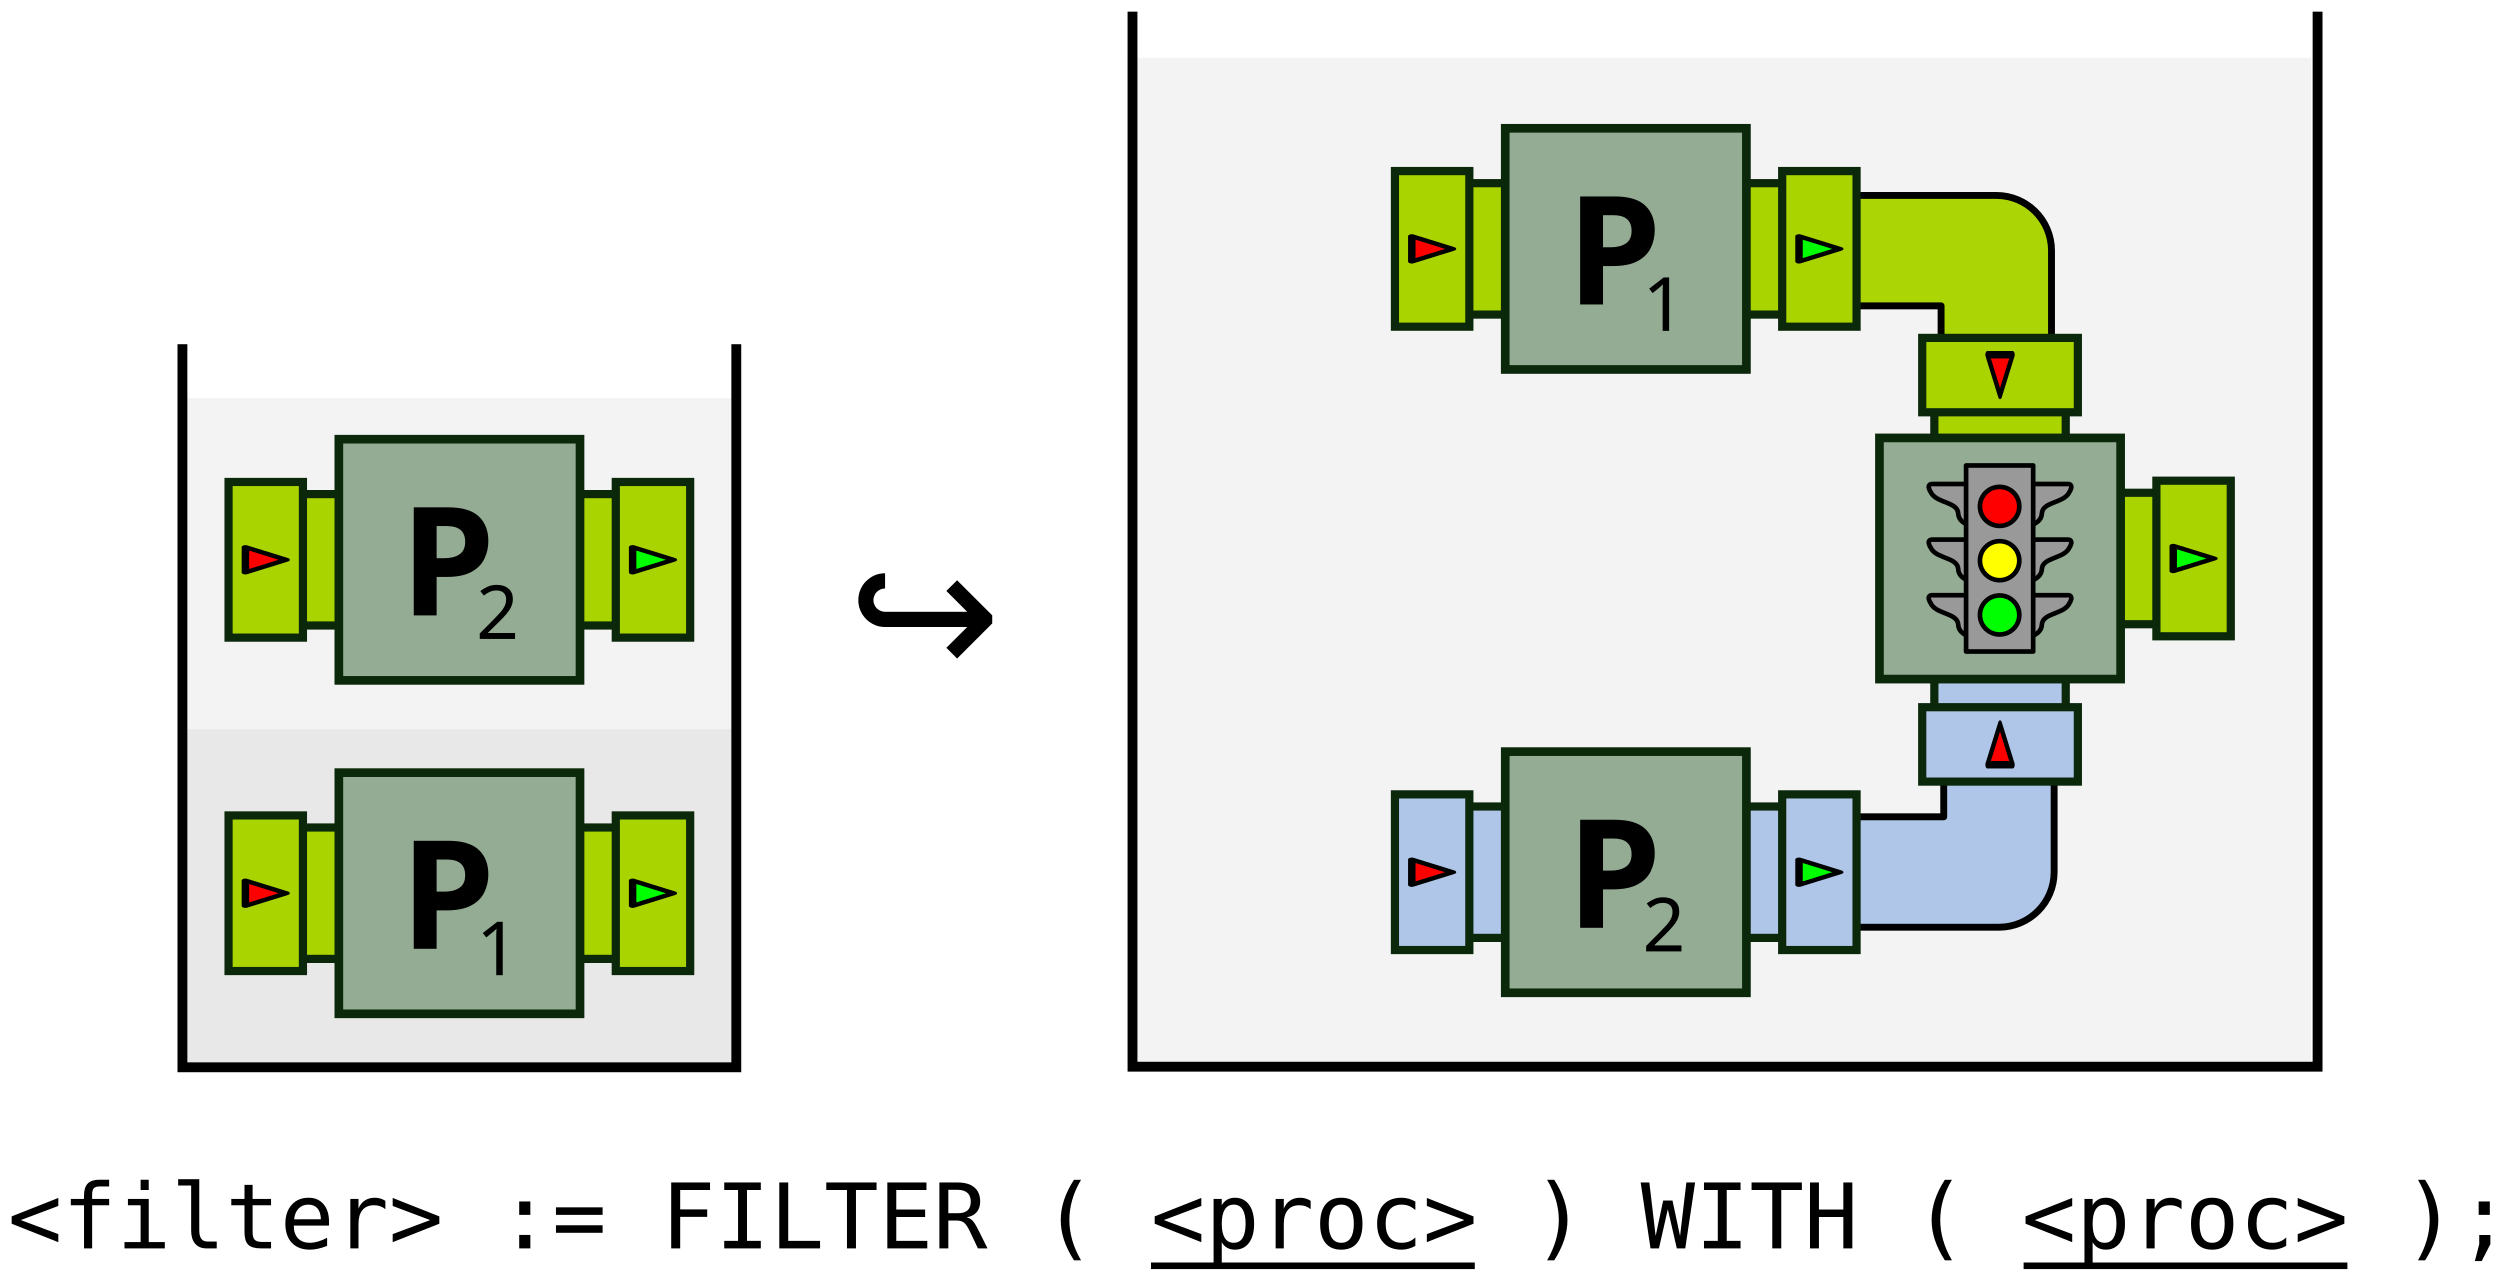
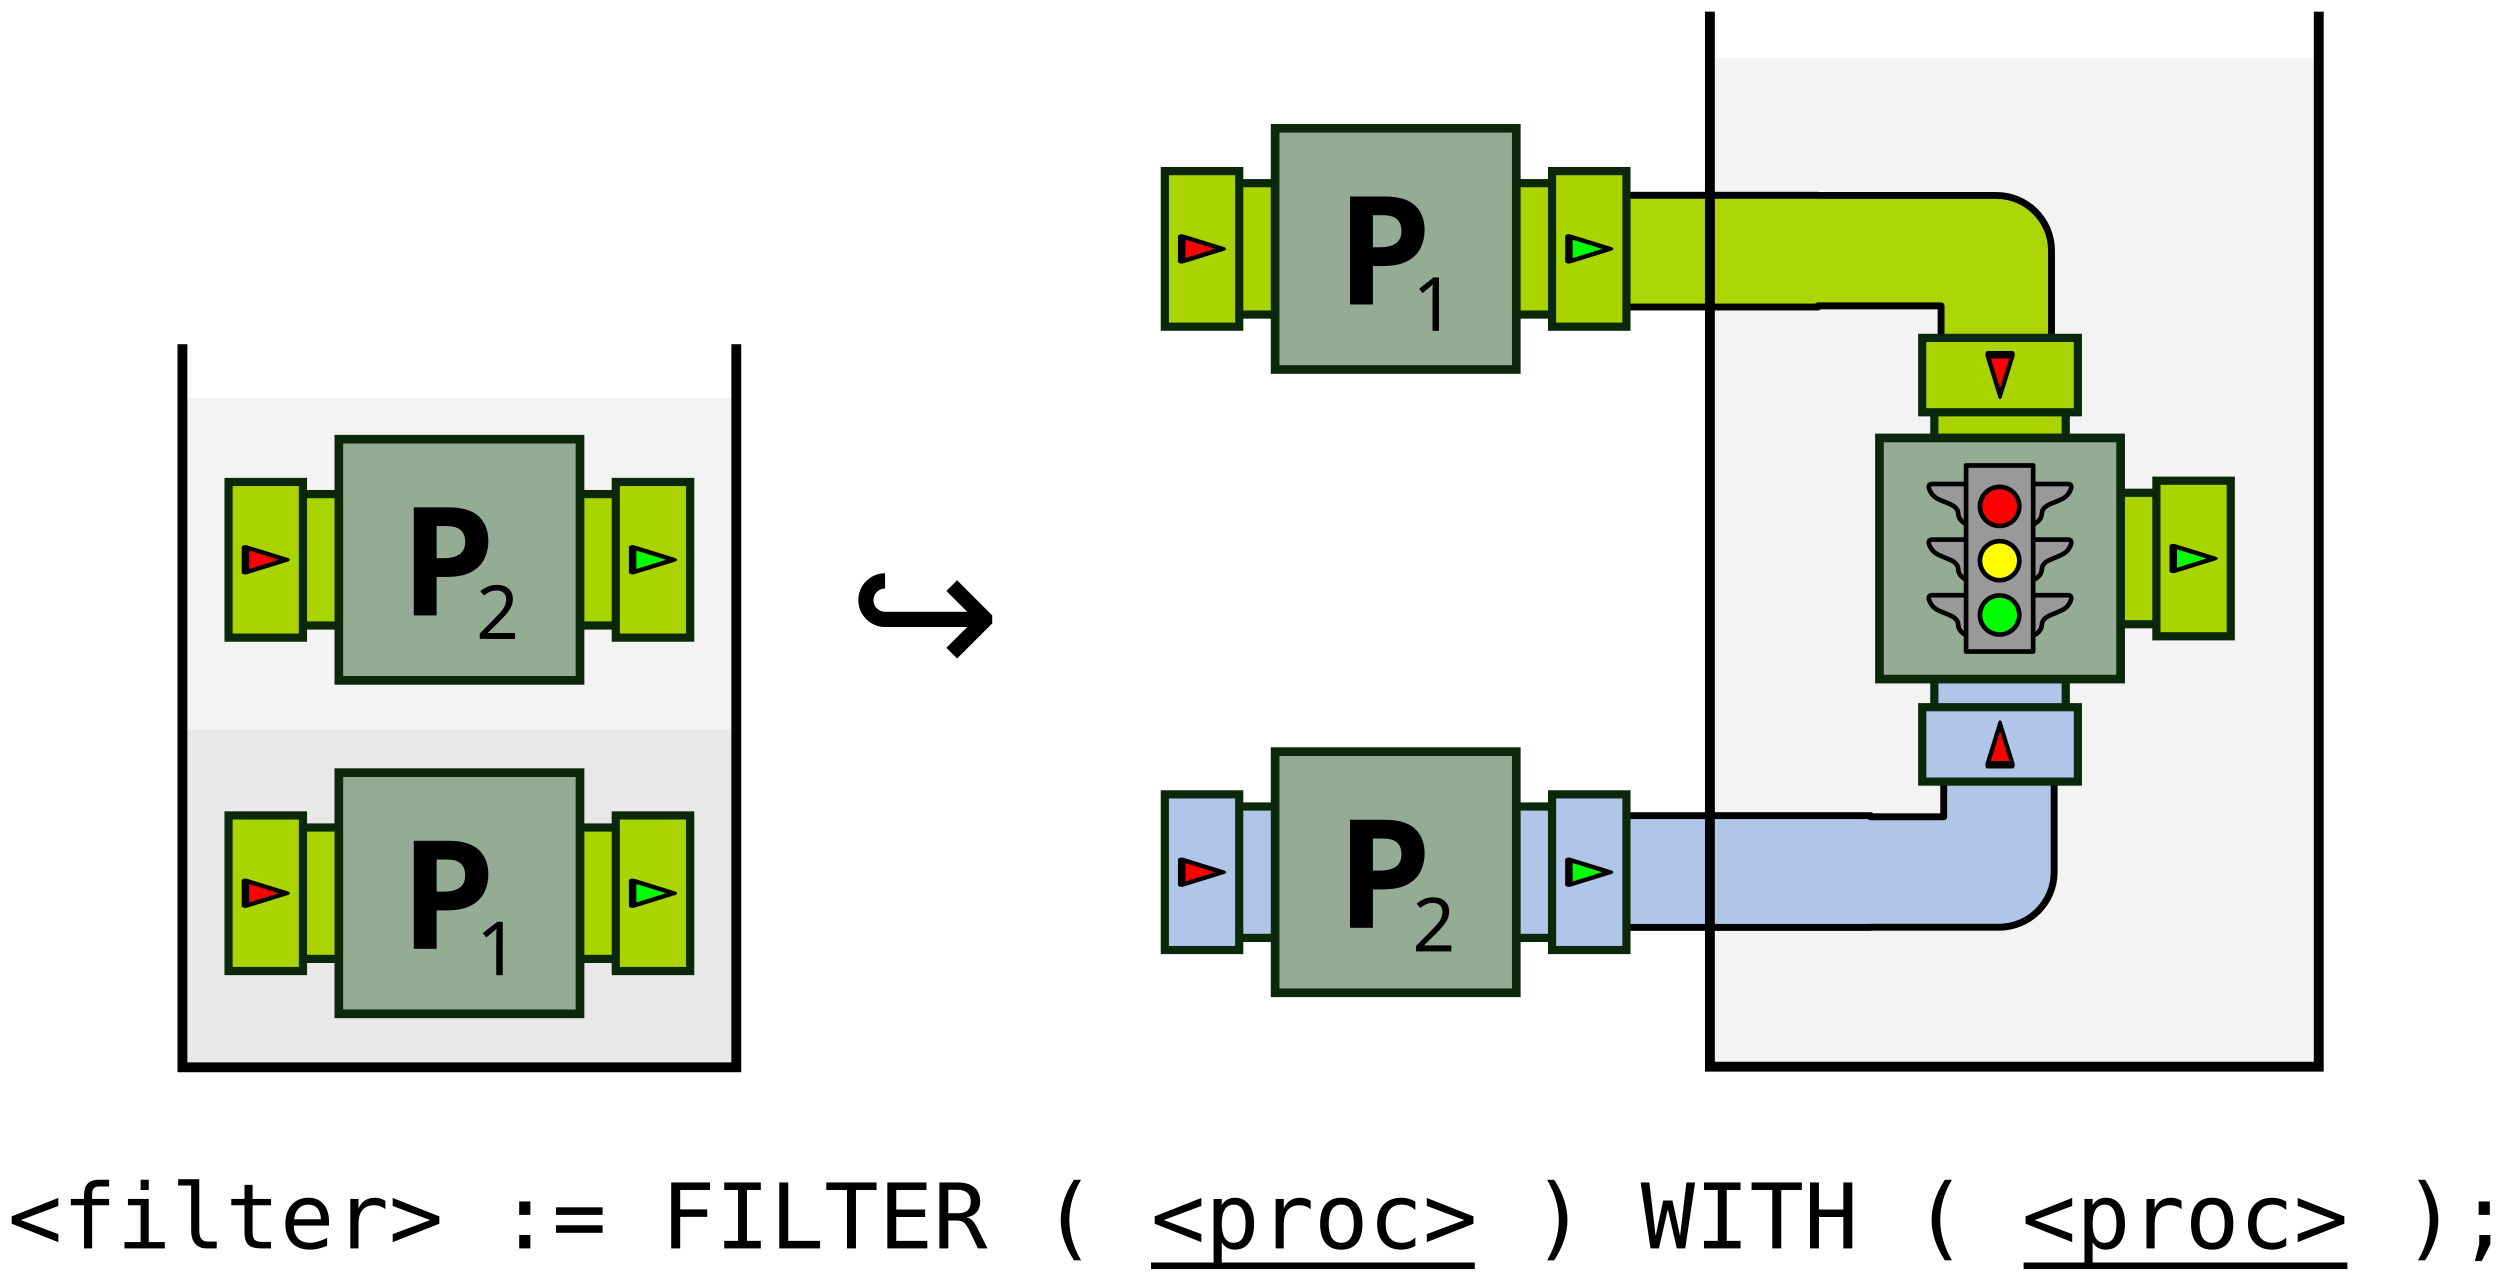
<svg xmlns="http://www.w3.org/2000/svg" width="214.62mm" height="109.948mm" viewBox="0 0 760.463 389.579" id="svg14361" version="1.1">
  <defs id="defs14363" />
  <g id="layer1" transform="translate(-808.5922,-98.22731)">
-     <rect style="opacity:0.98;fill:#f2f2f2;fill-opacity:0.98;stroke:none;stroke-width:3;stroke-linecap:round;stroke-linejoin:miter;stroke-miterlimit:4;stroke-dasharray:none;stroke-dashoffset:0;stroke-opacity:1" id="rect14131" width="359.958" height="306.564" x="1151.61" y="115.776" ry="0" />
-     <path id="path15808" d="m 1432.63,174.47 a 16.795,16.795 0 0 0 -16.794,-16.794 l -63.577,0 0,33.587 46.783,0 0,38.386 33.587,0 0,-55.18 z" style="color:#000000;font-style:normal;font-variant:normal;font-weight:normal;font-stretch:normal;font-size:medium;line-height:normal;font-family:sans-serif;text-indent:0;text-align:start;text-decoration:none;text-decoration-line:none;text-decoration-style:solid;text-decoration-color:#000000;letter-spacing:normal;word-spacing:normal;text-transform:none;direction:ltr;block-progression:tb;writing-mode:lr-tb;baseline-shift:baseline;text-anchor:start;white-space:normal;clip-rule:nonzero;display:inline;overflow:visible;visibility:visible;opacity:1;isolation:auto;mix-blend-mode:normal;color-interpolation:sRGB;color-interpolation-filters:linearRGB;solid-color:#000000;solid-opacity:1;fill:#aad400;fill-opacity:0.98;fill-rule:evenodd;stroke:#000000;stroke-width:2.099;stroke-linecap:butt;stroke-linejoin:round;stroke-miterlimit:4;stroke-dasharray:none;stroke-dashoffset:0;stroke-opacity:1;color-rendering:auto;image-rendering:auto;shape-rendering:auto;text-rendering:auto;enable-background:accumulate" />
+     <rect style="opacity:0.98;fill:#f2f2f2;fill-opacity:0.98;stroke:none;stroke-width:3;stroke-linecap:round;stroke-linejoin:miter;stroke-miterlimit:4;stroke-dasharray:none;stroke-dashoffset:0;stroke-opacity:1" id="rect14131" width="184.936" height="306.564" x="1327.964" y="115.776" ry="0" />
+     <path style="color:#000000;font-style:normal;font-variant:normal;font-weight:normal;font-stretch:normal;font-size:medium;line-height:normal;font-family:sans-serif;text-indent:0;text-align:start;text-decoration:none;text-decoration-line:none;text-decoration-style:solid;text-decoration-color:#000000;letter-spacing:normal;word-spacing:normal;text-transform:none;direction:ltr;block-progression:tb;writing-mode:lr-tb;baseline-shift:baseline;text-anchor:start;white-space:normal;clip-rule:nonzero;display:inline;overflow:visible;visibility:visible;opacity:1;isolation:auto;mix-blend-mode:normal;color-interpolation:sRGB;color-interpolation-filters:linearRGB;solid-color:#000000;solid-opacity:1;fill:#aad400;fill-opacity:0.98;fill-rule:evenodd;stroke:#000000;stroke-width:2.099;stroke-linecap:butt;stroke-linejoin:round;stroke-miterlimit:4;stroke-dasharray:none;stroke-dashoffset:0;stroke-opacity:1;color-rendering:auto;image-rendering:auto;shape-rendering:auto;text-rendering:auto;enable-background:accumulate" d="M 475 59.398 L 475 93.398 L 553 93.398 L 553 93.035 L 590.449 93.035 L 590.449 131.422 L 624.037 131.422 L 624.037 76.242 A 16.795 16.795 0 0 0 607.244 59.449 L 553 59.449 L 553 59.398 L 475 59.398 z " transform="translate(808.5922,98.22731)" id="path15808" />
    <g id="g15594" transform="translate(784.87,-422.4413)">
      <rect style="opacity:0.98;fill:#f2f2f2;fill-opacity:0.98;stroke:none;stroke-width:3;stroke-linecap:round;stroke-linejoin:miter;stroke-miterlimit:4;stroke-dasharray:none;stroke-dashoffset:0;stroke-opacity:1" id="rect8262" width="169.958" height="102.278" x="78.168" y="641.789" ry="0" />
      <g id="g15400" transform="translate(-375.9683,498.602)">
        <g id="g15402" transform="translate(420.176,-515.0027)" style="display:inline;fill:#aad400;fill-opacity:1">
          <rect style="color:#000000;display:inline;overflow:visible;visibility:visible;fill:#aad400;fill-opacity:1;fill-rule:nonzero;stroke:#0b280b;stroke-width:2.496;stroke-miterlimit:4;stroke-dasharray:none;stroke-dashoffset:0;marker:none;enable-background:accumulate" id="rect15404" width="39.971" height="77.252" x="687.362" y="-140.576" transform="matrix(0,1,-1,0,0,0)" />
          <rect y="-71.664" x="683.676" height="22.627" width="47.344" id="rect15406" style="color:#000000;display:inline;overflow:visible;visibility:visible;fill:#aad400;fill-opacity:1;fill-rule:nonzero;stroke:#0b280b;stroke-width:2.496;stroke-miterlimit:4;stroke-dasharray:none;stroke-dashoffset:0;marker:none;enable-background:accumulate" transform="matrix(0,1,-1,0,0,0)" />
        </g>
        <g id="g15408" transform="translate(420.176,-515.0027)" style="display:inline;fill:#aad400;fill-opacity:1">
          <rect transform="matrix(0,1,1,0,0,0)" y="97.915" x="687.362" height="77.252" width="39.971" id="rect15410" style="color:#000000;display:inline;overflow:visible;visibility:visible;fill:#aad400;fill-opacity:1;fill-rule:nonzero;stroke:#0b280b;stroke-width:2.496;stroke-miterlimit:4;stroke-dasharray:none;stroke-dashoffset:0;marker:none;enable-background:accumulate" />
          <rect transform="matrix(0,1,1,0,0,0)" style="color:#000000;display:inline;overflow:visible;visibility:visible;fill:#aad400;fill-opacity:1;fill-rule:nonzero;stroke:#0b280b;stroke-width:2.496;stroke-miterlimit:4;stroke-dasharray:none;stroke-dashoffset:0;marker:none;enable-background:accumulate" id="rect15412" width="47.344" height="22.627" x="683.676" y="166.827" />
        </g>
        <path transform="matrix(0,0.1634115,-0.3034906,0,707.0935,186.8596)" d="m 57.127,378.819 -47.11,0 23.555,-40.799 z" id="path15414" style="display:inline;opacity:1;fill:#00ff00;fill-opacity:1;stroke:#000000;stroke-width:7.472;stroke-linecap:round;stroke-linejoin:round;stroke-miterlimit:4;stroke-dasharray:none;stroke-dashoffset:0;stroke-opacity:1" />
        <path style="display:inline;opacity:1;fill:#ff0000;fill-opacity:1;stroke:#000000;stroke-width:7.472;stroke-linecap:round;stroke-linejoin:round;stroke-miterlimit:4;stroke-dasharray:none;stroke-dashoffset:0;stroke-opacity:1" id="path15416" d="m 57.127,378.819 -47.11,0 23.555,-40.799 z" transform="matrix(0,0.1634115,-0.3034906,0,589.3034,186.8596)" />
        <path style="color:#000000;display:inline;overflow:visible;visibility:visible;fill:#93ac93;fill-opacity:1;fill-rule:nonzero;stroke:#0b280b;stroke-width:2.638;stroke-miterlimit:4;stroke-dasharray:none;stroke-dashoffset:0;marker:none;enable-background:accumulate" d="m 502.761,155.665 0,73.362 8.321,0 58.084,0 6.957,0 0,-73.362 -6.957,0 -58.084,0 -8.321,0 z" id="path15418" />
        <text id="text15420" y="209.251" x="521.411" style="font-style:normal;font-weight:normal;font-size:46.016px;line-height:125%;font-family:sans-serif;letter-spacing:0px;word-spacing:0px;fill:#000000;fill-opacity:1;stroke:none;stroke-width:1px;stroke-linecap:butt;stroke-linejoin:miter;stroke-opacity:1" xml:space="preserve">
          <tspan style="font-weight:bold" y="209.251" x="521.411" id="tspan15422">P</tspan>
        </text>
      </g>
      <text xml:space="preserve" style="font-style:normal;font-weight:normal;font-size:22.736px;line-height:125%;font-family:sans-serif;letter-spacing:0px;word-spacing:0px;fill:#000000;fill-opacity:1;stroke:none;stroke-width:1px;stroke-linecap:butt;stroke-linejoin:miter;stroke-opacity:1" x="168.568" y="715.028" id="text15441">
        <tspan id="tspan15443" x="168.568" y="715.028">2</tspan>
      </text>
    </g>
    <rect style="opacity:0.98;fill:#e6e6e6;fill-opacity:0.98;stroke:none;stroke-width:3;stroke-linecap:round;stroke-linejoin:miter;stroke-miterlimit:4;stroke-dasharray:none;stroke-dashoffset:0;stroke-opacity:1" id="rect15424" width="169.958" height="102.278" x="863.038" y="320.062" ry="0" />
    <path style="fill:none;fill-rule:evenodd;stroke:#000000;stroke-width:3;stroke-linecap:butt;stroke-linejoin:miter;stroke-miterlimit:4;stroke-dasharray:none;stroke-opacity:1" d="m 864.083,202.932 0,219.952 168.48,0 0,-219.952" id="path7780" />
    <text xml:space="preserve" style="font-style:normal;font-weight:normal;font-size:55.691px;line-height:125%;font-family:sans-serif;letter-spacing:0px;word-spacing:0px;fill:#000000;fill-opacity:1;stroke:none;stroke-width:1px;stroke-linecap:butt;stroke-linejoin:miter;stroke-opacity:1" x="1066.475" y="304.093" id="text8651">
      <tspan id="tspan8653" x="1066.475" y="304.093">↪</tspan>
    </text>
-     <path id="path14135" d="m 1153.082,101.771 0,320.928 360.483,0 0,-320.928" style="fill:none;fill-rule:evenodd;stroke:#000000;stroke-width:3;stroke-linecap:butt;stroke-linejoin:miter;stroke-miterlimit:4;stroke-dasharray:none;stroke-opacity:1" />
    <g id="g15579" transform="translate(784.87,-422.4413)">
      <g id="g6933-2" transform="translate(44.20774,85.02793)" style="display:inline;fill:#aad400;fill-opacity:1">
        <rect style="color:#000000;display:inline;overflow:visible;visibility:visible;fill:#aad400;fill-opacity:1;fill-rule:nonzero;stroke:#0b280b;stroke-width:2.496;stroke-miterlimit:4;stroke-dasharray:none;stroke-dashoffset:0;marker:none;enable-background:accumulate" id="rect6935-4" width="39.971" height="77.252" x="687.362" y="-140.576" transform="matrix(0,1,-1,0,0,0)" />
        <rect y="-71.664" x="683.676" height="22.627" width="47.344" id="rect6937-9" style="color:#000000;display:inline;overflow:visible;visibility:visible;fill:#aad400;fill-opacity:1;fill-rule:nonzero;stroke:#0b280b;stroke-width:2.496;stroke-miterlimit:4;stroke-dasharray:none;stroke-dashoffset:0;marker:none;enable-background:accumulate" transform="matrix(0,1,-1,0,0,0)" />
      </g>
      <g id="g6939-8" transform="translate(44.20774,85.02793)" style="display:inline;fill:#aad400;fill-opacity:1">
        <rect transform="matrix(0,1,1,0,0,0)" y="97.915" x="687.362" height="77.252" width="39.971" id="rect6941-1" style="color:#000000;display:inline;overflow:visible;visibility:visible;fill:#aad400;fill-opacity:1;fill-rule:nonzero;stroke:#0b280b;stroke-width:2.496;stroke-miterlimit:4;stroke-dasharray:none;stroke-dashoffset:0;marker:none;enable-background:accumulate" />
        <rect transform="matrix(0,1,1,0,0,0)" style="color:#000000;display:inline;overflow:visible;visibility:visible;fill:#aad400;fill-opacity:1;fill-rule:nonzero;stroke:#0b280b;stroke-width:2.496;stroke-miterlimit:4;stroke-dasharray:none;stroke-dashoffset:0;marker:none;enable-background:accumulate" id="rect6943-5" width="47.344" height="22.627" x="683.676" y="166.827" />
      </g>
      <path transform="matrix(0,0.1634115,-0.3034906,0,331.1252,786.8902)" d="m 57.127,378.819 -47.11,0 23.555,-40.799 z" id="path6947-6" style="display:inline;opacity:1;fill:#00ff00;fill-opacity:1;stroke:#000000;stroke-width:7.472;stroke-linecap:round;stroke-linejoin:round;stroke-miterlimit:4;stroke-dasharray:none;stroke-dashoffset:0;stroke-opacity:1" />
      <path style="display:inline;opacity:1;fill:#ff0000;fill-opacity:1;stroke:#000000;stroke-width:7.472;stroke-linecap:round;stroke-linejoin:round;stroke-miterlimit:4;stroke-dasharray:none;stroke-dashoffset:0;stroke-opacity:1" id="path6949-4" d="m 57.127,378.819 -47.11,0 23.555,-40.799 z" transform="matrix(0,0.1634115,-0.3034906,0,213.3352,786.8902)" />
      <path style="color:#000000;display:inline;overflow:visible;visibility:visible;fill:#93ac93;fill-opacity:1;fill-rule:nonzero;stroke:#0b280b;stroke-width:2.638;stroke-miterlimit:4;stroke-dasharray:none;stroke-dashoffset:0;marker:none;enable-background:accumulate" d="m 126.793,755.695 0,73.362 8.321,0 58.084,0 6.957,0 0,-73.362 -6.957,0 -58.084,0 -8.321,0 z" id="path6945-4" />
      <text id="text13212" y="809.282" x="145.443" style="font-style:normal;font-weight:normal;font-size:46.016px;line-height:125%;font-family:sans-serif;letter-spacing:0px;word-spacing:0px;fill:#000000;fill-opacity:1;stroke:none;stroke-width:1px;stroke-linecap:butt;stroke-linejoin:miter;stroke-opacity:1" xml:space="preserve">
        <tspan style="font-weight:bold" y="809.282" x="145.443" id="tspan13214">P</tspan>
      </text>
      <text id="text15437" y="817.308" x="168.568" style="font-style:normal;font-weight:normal;font-size:22.736px;line-height:125%;font-family:sans-serif;letter-spacing:0px;word-spacing:0px;fill:#000000;fill-opacity:1;stroke:none;stroke-width:1px;stroke-linecap:butt;stroke-linejoin:miter;stroke-opacity:1" xml:space="preserve">
        <tspan y="817.308" x="168.568" id="tspan15439">1</tspan>
      </text>
    </g>
    <g style="display:inline;fill:#aad400;fill-opacity:1" transform="translate(1297.709,-439.2327)" id="g6939-8-8">
      <rect style="color:#000000;display:inline;overflow:visible;visibility:visible;fill:#aad400;fill-opacity:1;fill-rule:nonzero;stroke:#0b280b;stroke-width:2.496;stroke-miterlimit:4;stroke-dasharray:none;stroke-dashoffset:0;marker:none;enable-background:accumulate" id="rect6941-1-4" width="39.971" height="77.252" x="687.362" y="97.915" transform="matrix(0,1,1,0,0,0)" />
      <rect y="166.827" x="683.676" height="22.627" width="47.344" id="rect6943-5-3" style="color:#000000;display:inline;overflow:visible;visibility:visible;fill:#aad400;fill-opacity:1;fill-rule:nonzero;stroke:#0b280b;stroke-width:2.496;stroke-miterlimit:4;stroke-dasharray:none;stroke-dashoffset:0;marker:none;enable-background:accumulate" transform="matrix(0,1,1,0,0,0)" />
    </g>
    <path style="display:inline;opacity:1;fill:#00ff00;fill-opacity:1;stroke:#000000;stroke-width:7.472;stroke-linecap:round;stroke-linejoin:round;stroke-miterlimit:4;stroke-dasharray:none;stroke-dashoffset:0;stroke-opacity:1" id="path6947-6-1" d="m 57.127,378.819 -47.11,0 23.555,-40.799 z" transform="matrix(0,0.1634115,-0.3034906,0,1584.626,262.6295)" />
    <g id="g6951-6" transform="matrix(0,1,-1,0,2124.323,151.9715)" style="display:inline;fill:#aad400;fill-opacity:1">
      <rect style="color:#000000;display:inline;overflow:visible;visibility:visible;fill:#aad400;fill-opacity:1;fill-rule:nonzero;stroke:#0b280b;stroke-width:2.496;stroke-miterlimit:4;stroke-dasharray:none;stroke-dashoffset:0;marker:none;enable-background:accumulate" id="rect6953-8" width="39.971" height="77.252" x="687.362" y="-140.576" transform="matrix(0,1,-1,0,0,0)" />
      <rect y="-71.664" x="683.676" height="22.627" width="47.344" id="rect6955-6" style="color:#000000;display:inline;overflow:visible;visibility:visible;fill:#aad400;fill-opacity:1;fill-rule:nonzero;stroke:#0b280b;stroke-width:2.496;stroke-miterlimit:4;stroke-dasharray:none;stroke-dashoffset:0;marker:none;enable-background:accumulate" transform="matrix(0,1,-1,0,0,0)" />
    </g>
-     <path style="color:#000000;font-style:normal;font-variant:normal;font-weight:normal;font-stretch:normal;font-size:medium;line-height:normal;font-family:sans-serif;text-indent:0;text-align:start;text-decoration:none;text-decoration-line:none;text-decoration-style:solid;text-decoration-color:#000000;letter-spacing:normal;word-spacing:normal;text-transform:none;direction:ltr;block-progression:tb;writing-mode:lr-tb;baseline-shift:baseline;text-anchor:start;white-space:normal;clip-rule:nonzero;display:inline;overflow:visible;visibility:visible;opacity:1;isolation:auto;mix-blend-mode:normal;color-interpolation:sRGB;color-interpolation-filters:linearRGB;solid-color:#000000;solid-opacity:1;fill:#afc6e9;fill-opacity:1;fill-rule:evenodd;stroke:#000000;stroke-width:2.099;stroke-linecap:butt;stroke-linejoin:round;stroke-miterlimit:4;stroke-dasharray:none;stroke-dashoffset:0;stroke-opacity:1;color-rendering:auto;image-rendering:auto;shape-rendering:auto;text-rendering:auto;enable-background:accumulate" d="m 1416.638,380.276 a 16.795,16.795 0 0 0 16.794,-16.794 l 0,-63.577 -33.587,0 0,46.783 -38.386,0 0,33.587 55.18,0 z" id="path15791" />
+     <path style="color:#000000;font-style:normal;font-variant:normal;font-weight:normal;font-stretch:normal;font-size:medium;line-height:normal;font-family:sans-serif;text-indent:0;text-align:start;text-decoration:none;text-decoration-line:none;text-decoration-style:solid;text-decoration-color:#000000;letter-spacing:normal;word-spacing:normal;text-transform:none;direction:ltr;block-progression:tb;writing-mode:lr-tb;baseline-shift:baseline;text-anchor:start;white-space:normal;clip-rule:nonzero;display:inline;overflow:visible;visibility:visible;opacity:1;isolation:auto;mix-blend-mode:normal;color-interpolation:sRGB;color-interpolation-filters:linearRGB;solid-color:#000000;solid-opacity:1;fill:#afc6e9;fill-opacity:1;fill-rule:evenodd;stroke:#000000;stroke-width:2.099;stroke-linecap:butt;stroke-linejoin:round;stroke-miterlimit:4;stroke-dasharray:none;stroke-dashoffset:0;stroke-opacity:1;color-rendering:auto;image-rendering:auto;shape-rendering:auto;text-rendering:auto;enable-background:accumulate" d="M 591.252 201.68 L 591.252 248.461 L 569 248.461 L 569 248.1 L 489 248.1 L 489 282.1 L 569 282.1 L 569 282.049 L 608.045 282.049 A 16.795 16.795 0 0 0 624.84 265.256 L 624.84 201.68 L 591.252 201.68 z " transform="translate(808.5922,98.22731)" id="path15791" />
    <g style="display:inline;fill:#afc6e9;fill-opacity:1" transform="matrix(0,-1,-1,0,2124.323,385.0132)" id="g6959-3">
      <rect transform="matrix(0,1,-1,0,0,0)" y="-140.576" x="687.362" height="77.252" width="39.971" id="rect6961-5" style="color:#000000;display:inline;overflow:visible;visibility:visible;fill:#afc6e9;fill-opacity:1;fill-rule:nonzero;stroke:#0b280b;stroke-width:2.496;stroke-miterlimit:4;stroke-dasharray:none;stroke-dashoffset:0;marker:none;enable-background:accumulate" />
      <rect transform="matrix(0,1,-1,0,0,0)" style="color:#000000;display:inline;overflow:visible;visibility:visible;fill:#afc6e9;fill-opacity:1;fill-rule:nonzero;stroke:#0b280b;stroke-width:2.496;stroke-miterlimit:4;stroke-dasharray:none;stroke-dashoffset:0;marker:none;enable-background:accumulate" id="rect6963-7" width="47.344" height="22.627" x="683.676" y="-71.664" />
    </g>
    <path id="path6945-4-1" d="m 1380.294,231.435 0,73.362 8.321,0 58.084,0 6.957,0 0,-73.362 -6.957,0 -58.084,0 -8.321,0 z" style="color:#000000;display:inline;overflow:visible;visibility:visible;fill:#93ac93;fill-opacity:1;fill-rule:nonzero;stroke:#0b280b;stroke-width:2.638;stroke-miterlimit:4;stroke-dasharray:none;stroke-dashoffset:0;marker:none;enable-background:accumulate" />
    <path style="display:inline;opacity:1;fill:#ff0000;fill-opacity:1;stroke:#000000;stroke-width:7.472;stroke-linecap:round;stroke-linejoin:round;stroke-miterlimit:4;stroke-dasharray:none;stroke-dashoffset:0;stroke-opacity:1" id="path6957-2" d="m 57.127,378.819 -47.11,0 23.555,-40.799 z" transform="matrix(-0.1634115,0,0,-0.3034906,1422.461,321.099)" />
    <path transform="matrix(-0.1634115,0,0,0.3034906,1422.461,215.8857)" d="m 57.127,378.819 -47.11,0 23.555,-40.799 z" id="path6965-4" style="display:inline;opacity:1;fill:#ff0000;fill-opacity:1;stroke:#000000;stroke-width:7.472;stroke-linecap:round;stroke-linejoin:round;stroke-miterlimit:4;stroke-dasharray:none;stroke-dashoffset:0;stroke-opacity:1" />
    <g style="display:inline" transform="matrix(0.6466071,0,0,0.64589,822.3634,-768.538)" id="g27579">
      <g style="display:inline;stroke-width:4.341;stroke-miterlimit:4;stroke-dasharray:none" transform="matrix(1.004188,0,0,0.9974806,292.863,702.4176)" id="g27581">
        <g id="g27583" transform="translate(4,0)" style="stroke-width:4.341;stroke-miterlimit:4;stroke-dasharray:none">
          <path id="path27585" d="m 616.003,869.695 -27.953,0 c 0,0 -3.01,0 0,4.544 3.01,4.544 12.204,3.938 12.471,9.412 0.275,5.639 8.601,7.14 18.062,7.465 z" style="fill:#999999;fill-opacity:1;fill-rule:evenodd;stroke:#000000;stroke-width:2.19;stroke-linecap:butt;stroke-linejoin:miter;stroke-miterlimit:4;stroke-dasharray:none;stroke-opacity:1" />
          <path id="path27587" d="m 616.003,922.195 -27.953,0 c 0,0 -3.01,0 0,4.544 3.01,4.544 12.204,3.938 12.471,9.412 0.275,5.639 8.601,7.14 18.062,7.465 z" style="fill:#999999;fill-opacity:1;fill-rule:evenodd;stroke:#000000;stroke-width:2.19;stroke-linecap:butt;stroke-linejoin:miter;stroke-miterlimit:4;stroke-dasharray:none;stroke-opacity:1" />
          <path style="fill:#999999;fill-opacity:1;fill-rule:evenodd;stroke:#000000;stroke-width:2.19;stroke-linecap:butt;stroke-linejoin:miter;stroke-miterlimit:4;stroke-dasharray:none;stroke-opacity:1" d="m 616.003,895.945 -27.953,0 c 0,0 -3.01,0 0,4.544 3.01,4.544 12.204,3.938 12.471,9.412 0.275,5.639 8.601,7.14 18.062,7.465 z" id="path27589" />
        </g>
        <g id="g27591" transform="matrix(-1,0,0,1,1244.221,0)" style="stroke-width:4.341;stroke-miterlimit:4;stroke-dasharray:none">
          <path style="fill:#999999;fill-opacity:1;fill-rule:evenodd;stroke:#000000;stroke-width:2.19;stroke-linecap:butt;stroke-linejoin:miter;stroke-miterlimit:4;stroke-dasharray:none;stroke-opacity:1" d="m 616.003,869.695 -27.953,0 c 0,0 -3.01,0 0,4.544 3.01,4.544 12.204,3.938 12.471,9.412 0.275,5.639 8.601,7.14 18.062,7.465 z" id="path27593" />
          <path style="fill:#999999;fill-opacity:1;fill-rule:evenodd;stroke:#000000;stroke-width:2.19;stroke-linecap:butt;stroke-linejoin:miter;stroke-miterlimit:4;stroke-dasharray:none;stroke-opacity:1" d="m 616.003,922.195 -27.953,0 c 0,0 -3.01,0 0,4.544 3.01,4.544 12.204,3.938 12.471,9.412 0.275,5.639 8.601,7.14 18.062,7.465 z" id="path27595" />
          <path id="path27597" d="m 616.003,895.945 -27.953,0 c 0,0 -3.01,0 0,4.544 3.01,4.544 12.204,3.938 12.471,9.412 0.275,5.639 8.601,7.14 18.062,7.465 z" style="fill:#999999;fill-opacity:1;fill-rule:evenodd;stroke:#000000;stroke-width:2.19;stroke-linecap:butt;stroke-linejoin:miter;stroke-miterlimit:4;stroke-dasharray:none;stroke-opacity:1" />
        </g>
        <rect style="opacity:1;fill:#999999;fill-opacity:1;stroke:#000000;stroke-width:2.19;stroke-linecap:round;stroke-linejoin:round;stroke-miterlimit:4;stroke-dasharray:none;stroke-dashoffset:0;stroke-opacity:1" id="rect27599" width="31.429" height="87.857" x="608.201" y="860.934" ry="0" />
        <circle style="opacity:1;fill:#ff0000;fill-opacity:1;stroke:#000000;stroke-width:2.19;stroke-linecap:round;stroke-linejoin:round;stroke-miterlimit:4;stroke-dasharray:none;stroke-dashoffset:0;stroke-opacity:1" id="circle27601" cx="623.916" cy="880.257" r="9.218" />
        <circle r="9.218" cy="905.89" cx="623.916" id="circle27603" style="opacity:1;fill:#ffff00;fill-opacity:1;stroke:#000000;stroke-width:2.19;stroke-linecap:round;stroke-linejoin:round;stroke-miterlimit:4;stroke-dasharray:none;stroke-dashoffset:0;stroke-opacity:1" />
        <circle style="opacity:1;fill:#00ff00;fill-opacity:1;stroke:#000000;stroke-width:2.19;stroke-linecap:round;stroke-linejoin:round;stroke-miterlimit:4;stroke-dasharray:none;stroke-dashoffset:0;stroke-opacity:1" id="circle27605" cx="623.916" cy="931.523" r="9.218" />
      </g>
    </g>
-     <g id="g15611" transform="translate(1139.67,-618.4413)">
+     <g id="g15611" transform="translate(1069.67,-618.4413)">
      <g style="display:inline;fill:#aad400;fill-opacity:1" transform="translate(44.20774,85.02793)" id="g15613">
        <rect transform="matrix(0,1,-1,0,0,0)" y="-140.576" x="687.362" height="77.252" width="39.971" id="rect15615" style="color:#000000;display:inline;overflow:visible;visibility:visible;fill:#aad400;fill-opacity:1;fill-rule:nonzero;stroke:#0b280b;stroke-width:2.496;stroke-miterlimit:4;stroke-dasharray:none;stroke-dashoffset:0;marker:none;enable-background:accumulate" />
        <rect transform="matrix(0,1,-1,0,0,0)" style="color:#000000;display:inline;overflow:visible;visibility:visible;fill:#aad400;fill-opacity:1;fill-rule:nonzero;stroke:#0b280b;stroke-width:2.496;stroke-miterlimit:4;stroke-dasharray:none;stroke-dashoffset:0;marker:none;enable-background:accumulate" id="rect15617" width="47.344" height="22.627" x="683.676" y="-71.664" />
      </g>
      <g style="display:inline;fill:#aad400;fill-opacity:1" transform="translate(44.20774,85.02793)" id="g15619">
        <rect style="color:#000000;display:inline;overflow:visible;visibility:visible;fill:#aad400;fill-opacity:1;fill-rule:nonzero;stroke:#0b280b;stroke-width:2.496;stroke-miterlimit:4;stroke-dasharray:none;stroke-dashoffset:0;marker:none;enable-background:accumulate" id="rect15621" width="39.971" height="77.252" x="687.362" y="97.915" transform="matrix(0,1,1,0,0,0)" />
        <rect y="166.827" x="683.676" height="22.627" width="47.344" id="rect15623" style="color:#000000;display:inline;overflow:visible;visibility:visible;fill:#aad400;fill-opacity:1;fill-rule:nonzero;stroke:#0b280b;stroke-width:2.496;stroke-miterlimit:4;stroke-dasharray:none;stroke-dashoffset:0;marker:none;enable-background:accumulate" transform="matrix(0,1,1,0,0,0)" />
      </g>
      <path style="display:inline;opacity:1;fill:#00ff00;fill-opacity:1;stroke:#000000;stroke-width:7.472;stroke-linecap:round;stroke-linejoin:round;stroke-miterlimit:4;stroke-dasharray:none;stroke-dashoffset:0;stroke-opacity:1" id="path15625" d="m 57.127,378.819 -47.11,0 23.555,-40.799 z" transform="matrix(0,0.1634115,-0.3034906,0,331.1252,786.8902)" />
      <path transform="matrix(0,0.1634115,-0.3034906,0,213.3352,786.8902)" d="m 57.127,378.819 -47.11,0 23.555,-40.799 z" id="path15627" style="display:inline;opacity:1;fill:#ff0000;fill-opacity:1;stroke:#000000;stroke-width:7.472;stroke-linecap:round;stroke-linejoin:round;stroke-miterlimit:4;stroke-dasharray:none;stroke-dashoffset:0;stroke-opacity:1" />
      <path id="path15629" d="m 126.793,755.695 0,73.362 8.321,0 58.084,0 6.957,0 0,-73.362 -6.957,0 -58.084,0 -8.321,0 z" style="color:#000000;display:inline;overflow:visible;visibility:visible;fill:#93ac93;fill-opacity:1;fill-rule:nonzero;stroke:#0b280b;stroke-width:2.638;stroke-miterlimit:4;stroke-dasharray:none;stroke-dashoffset:0;marker:none;enable-background:accumulate" />
      <text xml:space="preserve" style="font-style:normal;font-weight:normal;font-size:46.016px;line-height:125%;font-family:sans-serif;letter-spacing:0px;word-spacing:0px;fill:#000000;fill-opacity:1;stroke:none;stroke-width:1px;stroke-linecap:butt;stroke-linejoin:miter;stroke-opacity:1" x="145.443" y="809.282" id="text15631">
        <tspan id="tspan15633" x="145.443" y="809.282" style="font-weight:bold">P</tspan>
      </text>
      <text xml:space="preserve" style="font-style:normal;font-weight:normal;font-size:22.736px;line-height:125%;font-family:sans-serif;letter-spacing:0px;word-spacing:0px;fill:#000000;fill-opacity:1;stroke:none;stroke-width:1px;stroke-linecap:butt;stroke-linejoin:miter;stroke-opacity:1" x="168.568" y="817.308" id="text15635">
        <tspan id="tspan15637" x="168.568" y="817.308">1</tspan>
      </text>
    </g>
-     <g id="g15793" transform="translate(818.4414,-444.5842)">
+     <g id="g15793" transform="translate(748.4414,-444.5842)">
      <g id="g15712" transform="translate(365.4362,100.7771)" style="display:inline;fill:#afc6e9;fill-opacity:1">
        <rect style="color:#000000;display:inline;overflow:visible;visibility:visible;fill:#afc6e9;fill-opacity:1;fill-rule:nonzero;stroke:#0b280b;stroke-width:2.496;stroke-miterlimit:4;stroke-dasharray:none;stroke-dashoffset:0;marker:none;enable-background:accumulate" id="rect15714" width="39.971" height="77.252" x="687.362" y="-140.576" transform="matrix(0,1,-1,0,0,0)" />
        <rect y="-71.664" x="683.676" height="22.627" width="47.344" id="rect15716" style="color:#000000;display:inline;overflow:visible;visibility:visible;fill:#afc6e9;fill-opacity:1;fill-rule:nonzero;stroke:#0b280b;stroke-width:2.496;stroke-miterlimit:4;stroke-dasharray:none;stroke-dashoffset:0;marker:none;enable-background:accumulate" transform="matrix(0,1,-1,0,0,0)" />
      </g>
      <g id="g15718" transform="translate(365.4362,100.7771)" style="display:inline;fill:#afc6e9;fill-opacity:1">
        <rect transform="matrix(0,1,1,0,0,0)" y="97.915" x="687.362" height="77.252" width="39.971" id="rect15720" style="color:#000000;display:inline;overflow:visible;visibility:visible;fill:#afc6e9;fill-opacity:1;fill-rule:nonzero;stroke:#0b280b;stroke-width:2.496;stroke-miterlimit:4;stroke-dasharray:none;stroke-dashoffset:0;marker:none;enable-background:accumulate" />
        <rect transform="matrix(0,1,1,0,0,0)" style="color:#000000;display:inline;overflow:visible;visibility:visible;fill:#afc6e9;fill-opacity:1;fill-rule:nonzero;stroke:#0b280b;stroke-width:2.496;stroke-miterlimit:4;stroke-dasharray:none;stroke-dashoffset:0;marker:none;enable-background:accumulate" id="rect15722" width="47.344" height="22.627" x="683.676" y="166.827" />
      </g>
      <path transform="matrix(0,0.1634115,-0.3034906,0,652.3538,802.6393)" d="m 57.127,378.819 -47.11,0 23.555,-40.799 z" id="path15724" style="display:inline;opacity:1;fill:#00ff00;fill-opacity:1;stroke:#000000;stroke-width:7.472;stroke-linecap:round;stroke-linejoin:round;stroke-miterlimit:4;stroke-dasharray:none;stroke-dashoffset:0;stroke-opacity:1" />
      <path style="display:inline;opacity:1;fill:#ff0000;fill-opacity:1;stroke:#000000;stroke-width:7.472;stroke-linecap:round;stroke-linejoin:round;stroke-miterlimit:4;stroke-dasharray:none;stroke-dashoffset:0;stroke-opacity:1" id="path15726" d="m 57.127,378.819 -47.11,0 23.555,-40.799 z" transform="matrix(0,0.1634115,-0.3034906,0,534.5637,802.6393)" />
      <path style="color:#000000;display:inline;overflow:visible;visibility:visible;fill:#93ac93;fill-opacity:1;fill-rule:nonzero;stroke:#0b280b;stroke-width:2.638;stroke-miterlimit:4;stroke-dasharray:none;stroke-dashoffset:0;marker:none;enable-background:accumulate" d="m 448.022,771.444 0,73.362 8.321,0 58.084,0 6.957,0 0,-73.362 -6.957,0 -58.084,0 -8.321,0 z" id="path15728" />
      <text id="text15730" y="825.031" x="466.671" style="font-style:normal;font-weight:normal;font-size:46.016px;line-height:125%;font-family:sans-serif;letter-spacing:0px;word-spacing:0px;fill:#000000;fill-opacity:1;stroke:none;stroke-width:1px;stroke-linecap:butt;stroke-linejoin:miter;stroke-opacity:1" xml:space="preserve">
        <tspan style="font-weight:bold" y="825.031" x="466.671" id="tspan15732">P</tspan>
      </text>
      <text id="text15734" y="832.206" x="489.796" style="font-style:normal;font-weight:normal;font-size:22.736px;line-height:125%;font-family:sans-serif;letter-spacing:0px;word-spacing:0px;fill:#000000;fill-opacity:1;stroke:none;stroke-width:1px;stroke-linecap:butt;stroke-linejoin:miter;stroke-opacity:1" xml:space="preserve">
        <tspan y="832.206" x="489.796" id="tspan15736">2</tspan>
      </text>
    </g>
    <g transform="translate(784.87,-461.0127)" id="g15911">
      <text xml:space="preserve" style="font-style:normal;font-weight:normal;font-size:27.5px;line-height:125%;font-family:sans-serif;letter-spacing:0px;word-spacing:0px;fill:#000000;fill-opacity:1;stroke:none;stroke-width:1px;stroke-linecap:butt;stroke-linejoin:miter;stroke-opacity:1" x="26.084" y="938.978" id="text8577">
        <tspan id="tspan8579" x="26.084" y="938.978" style="font-style:normal;font-variant:normal;font-weight:normal;font-stretch:normal;font-family:'DejaVu Sans Mono';-inkscape-font-specification:'DejaVu Sans Mono'">&lt;filter&gt; := FILTER ( &lt;proc&gt; ) WITH ( &lt;proc&gt; );</tspan>
      </text>
      <path style="fill:none;fill-rule:evenodd;stroke:#000000;stroke-width:2;stroke-linecap:butt;stroke-linejoin:miter;stroke-miterlimit:4;stroke-dasharray:none;stroke-opacity:1" d="m 639.274,944.276 98.49,0" id="path14086" />
      <path id="path15909" d="m 373.838,944.276 98.49,0" style="fill:none;fill-rule:evenodd;stroke:#000000;stroke-width:2;stroke-linecap:butt;stroke-linejoin:miter;stroke-miterlimit:4;stroke-dasharray:none;stroke-opacity:1" />
    </g>
+     <path id="path14135" d="m 1328.72,101.771 0,320.928 185.205,0 0,-320.928" style="fill:none;fill-rule:evenodd;stroke:#000000;stroke-width:3;stroke-linecap:butt;stroke-linejoin:miter;stroke-miterlimit:4;stroke-dasharray:none;stroke-opacity:1" />
  </g>
</svg>
